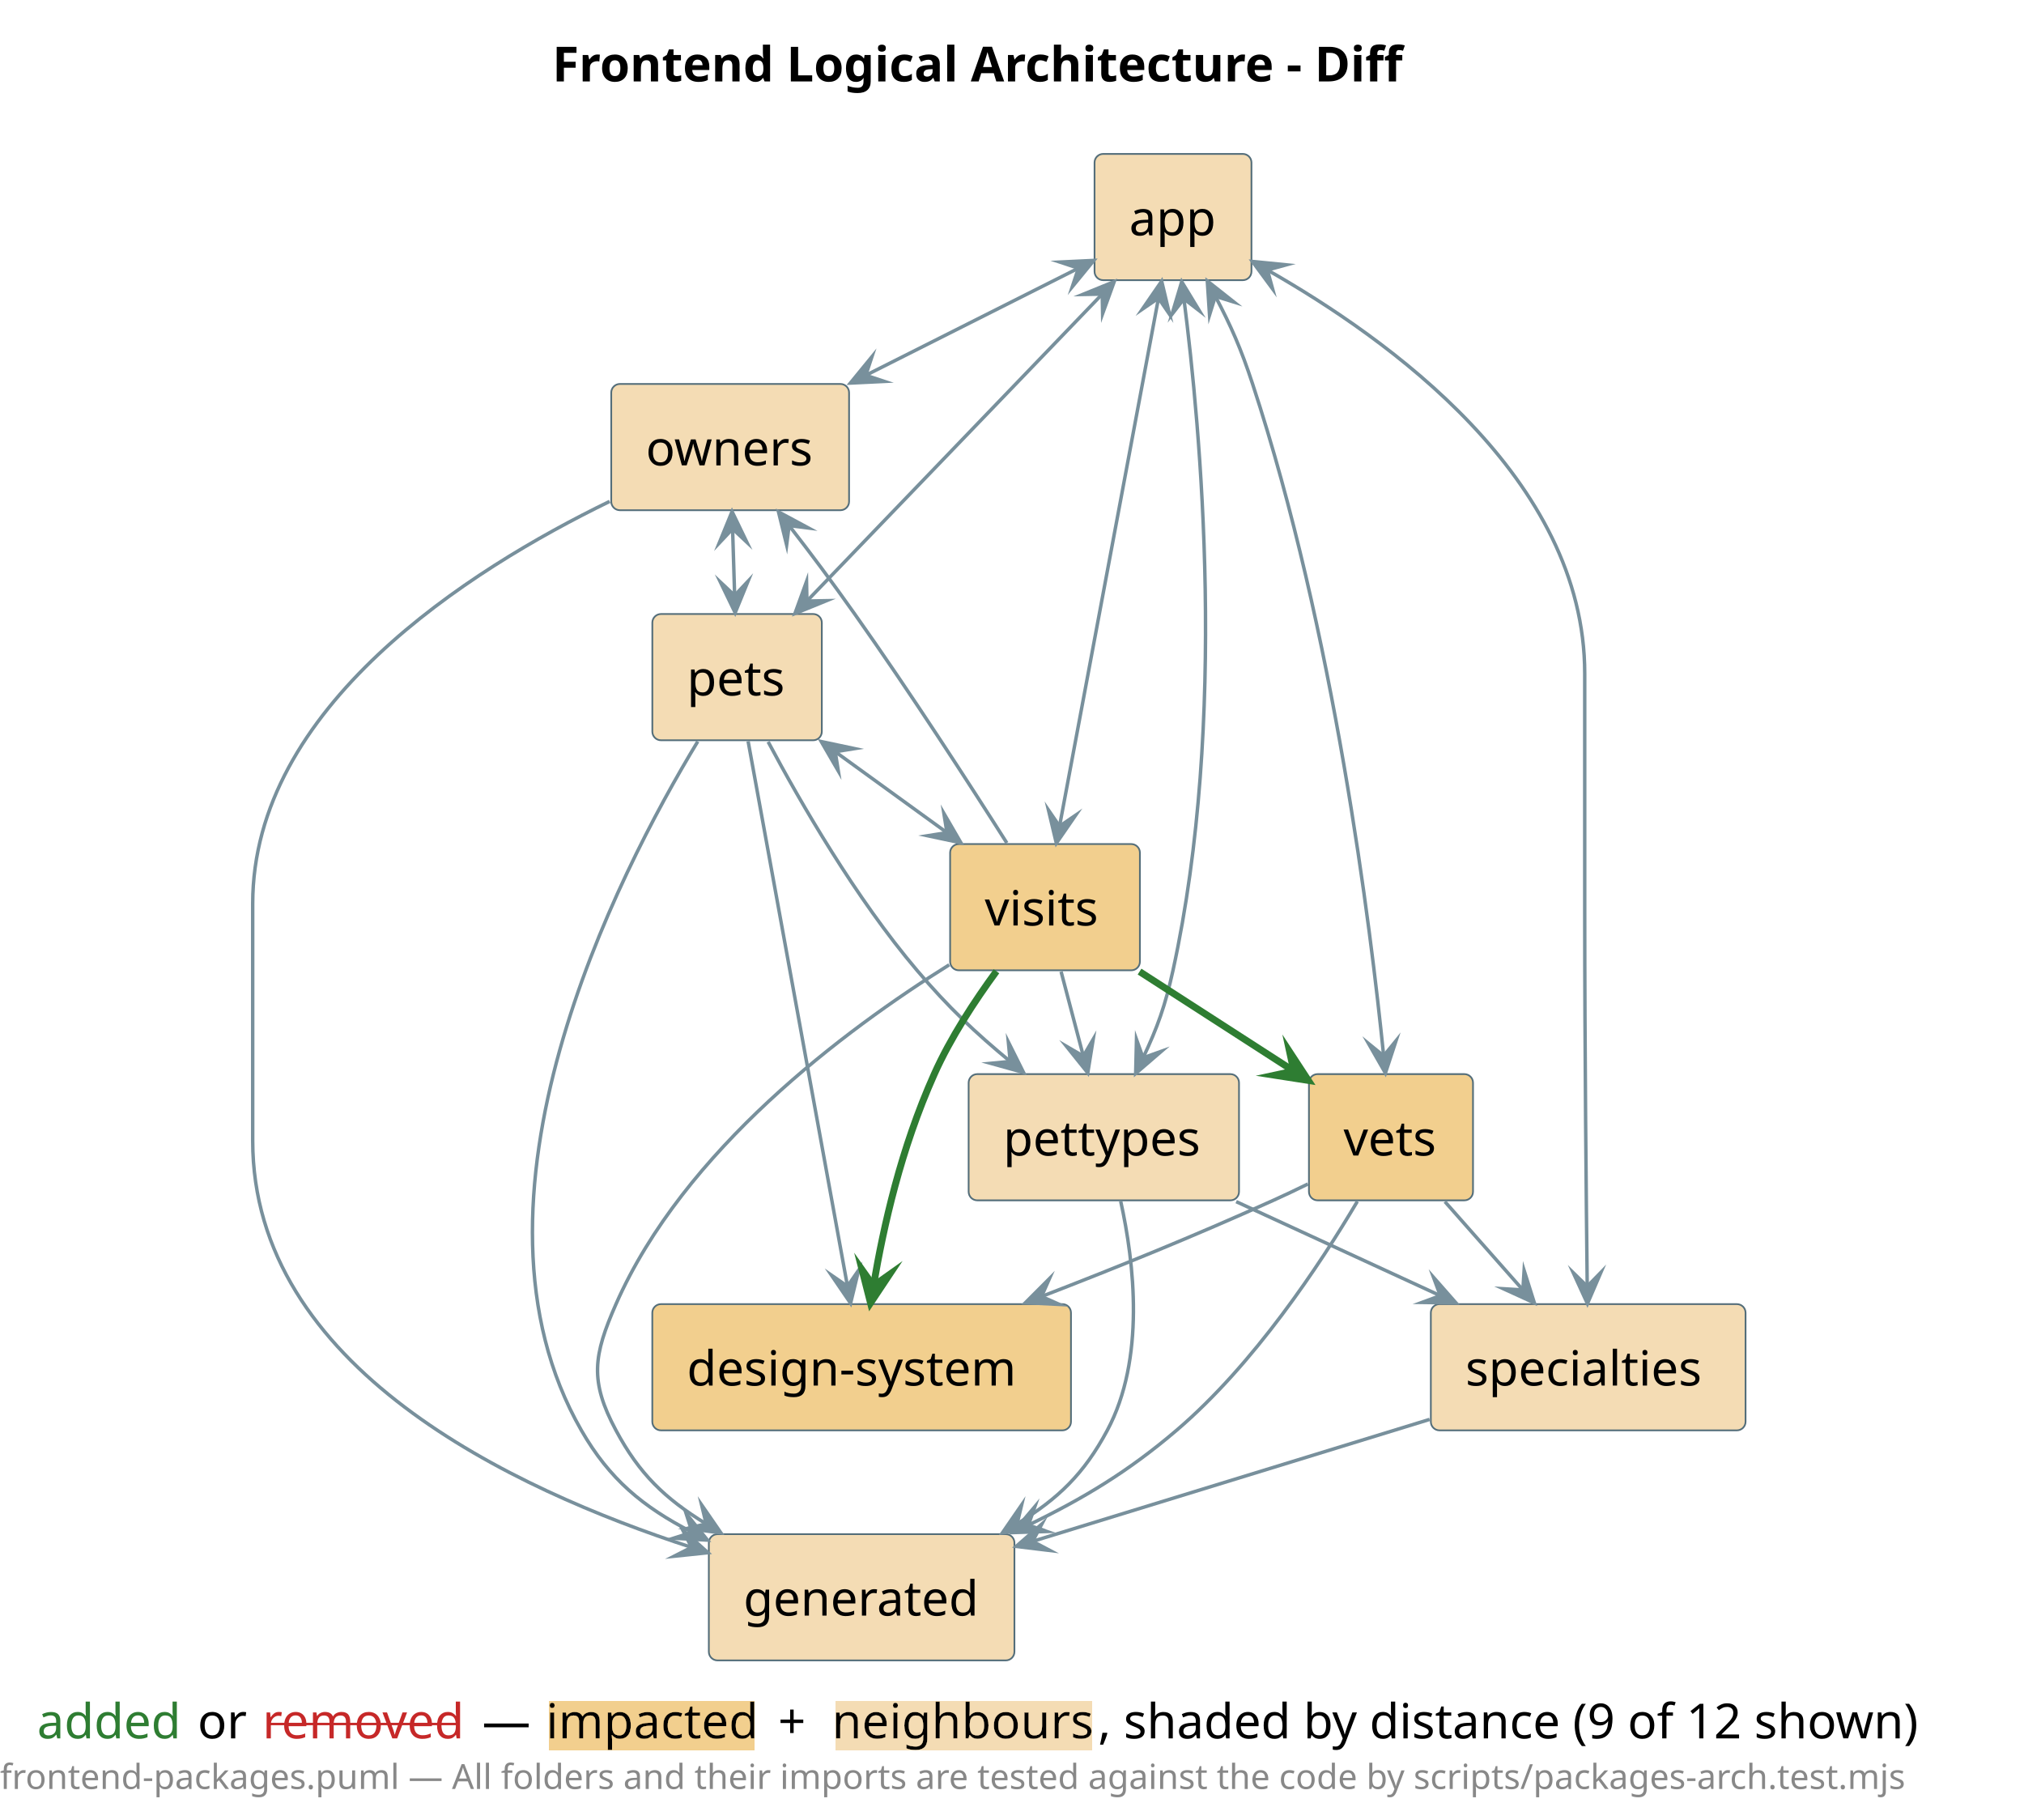
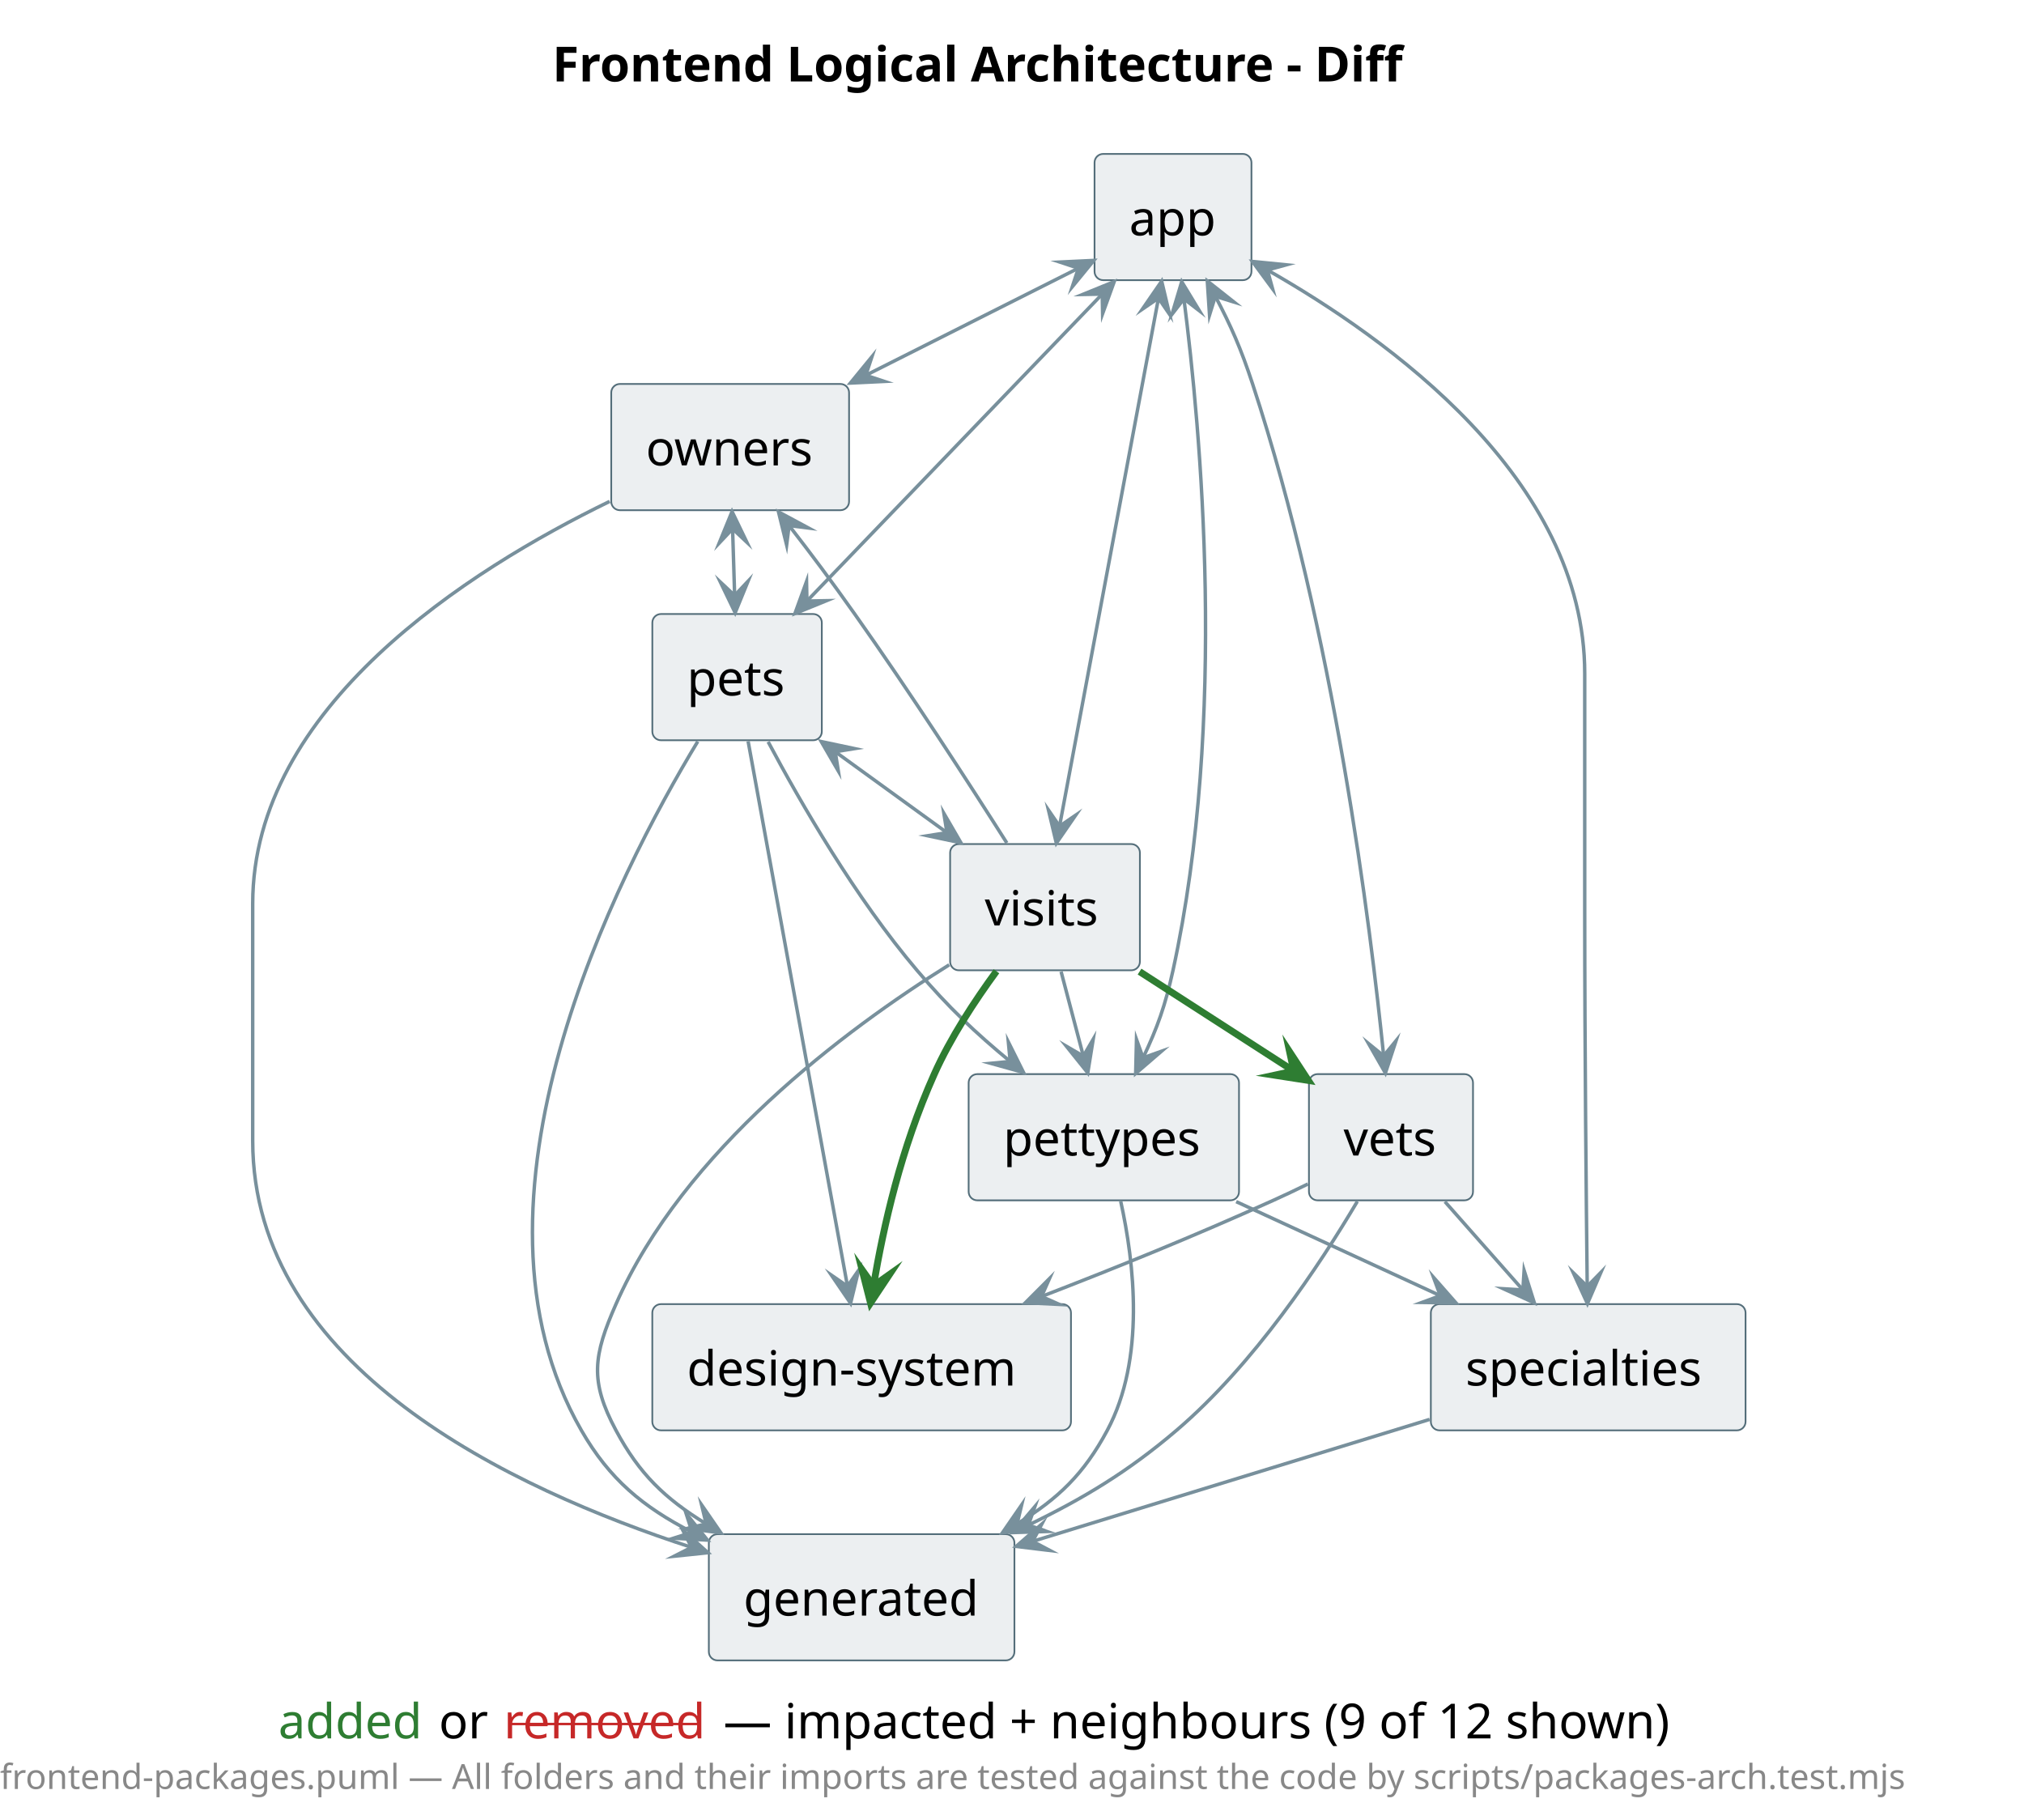
<svg xmlns="http://www.w3.org/2000/svg" version="1.1" data-diagram-type="DESCRIPTION" style="width:585px;height:526px;background:#FFFFFF;" width="585px" height="526px" viewBox="0 0 585 526" zoomAndPan="magnify" preserveAspectRatio="none" contentStyleType="text/css">
-   <defs>
-     <filter id="b2939hdh0lkpp0" x="0" y="0" width="1" height="1">
-       <feFlood flood-color="#F2CF8E" result="flood" />
-       <feComposite in="SourceGraphic" in2="flood" operator="over" />
-     </filter>
-     <filter id="b2939hdh0lkpp1" x="0" y="0" width="1" height="1">
-       <feFlood flood-color="#F4DCB4" result="flood" />
-       <feComposite in="SourceGraphic" in2="flood" operator="over" />
-     </filter>
-   </defs>
+   <defs />
  <g font-family="sans-serif" lengthAdjust="spacing">
    <g class="title" data-source-line="3">
      <text x="159.636" y="23.535" fill="#000" font-size="14" textLength="259.287" font-weight="700">Frontend Logical Architecture - Diff</text>
    </g>
    <g class="entity" data-qualified-name="app" id="ent0001" data-source-line="26">
-       <rect x="316.358" y="44.488" width="45.354" height="36.488" fill="#F4DCB4" style="stroke:#546E7A;stroke-width:0.5;" rx="2.5" ry="2.5" />
+       <rect x="316.358" y="44.488" width="45.354" height="36.488" fill="#ECEFF1" style="stroke:#546E7A;stroke-width:0.5;" rx="2.5" ry="2.5" />
      <text x="326.358" y="68.023" fill="#000" font-size="14" textLength="25.354">app</text>
    </g>
    <g class="entity" data-qualified-name="owners" id="ent0002" data-source-line="27">
-       <rect x="176.668" y="110.978" width="68.74" height="36.488" fill="#F4DCB4" style="stroke:#546E7A;stroke-width:0.5;" rx="2.5" ry="2.5" />
+       <rect x="176.668" y="110.978" width="68.74" height="36.488" fill="#ECEFF1" style="stroke:#546E7A;stroke-width:0.5;" rx="2.5" ry="2.5" />
      <text x="186.668" y="134.513" fill="#000" font-size="14" textLength="48.74">owners</text>
    </g>
    <g class="entity" data-qualified-name="vets" id="ent0003" data-source-line="28">
-       <rect x="378.328" y="310.448" width="47.419" height="36.488" fill="#F2CF8E" style="stroke:#546E7A;stroke-width:0.5;" rx="2.5" ry="2.5" />
+       <rect x="378.328" y="310.448" width="47.419" height="36.488" fill="#ECEFF1" style="stroke:#546E7A;stroke-width:0.5;" rx="2.5" ry="2.5" />
      <text x="388.328" y="333.983" fill="#000" font-size="14" textLength="27.419">vets</text>
    </g>
    <g class="entity" data-qualified-name="pets" id="ent0004" data-source-line="29">
-       <rect x="188.548" y="177.468" width="48.984" height="36.488" fill="#F4DCB4" style="stroke:#546E7A;stroke-width:0.5;" rx="2.5" ry="2.5" />
+       <rect x="188.548" y="177.468" width="48.984" height="36.488" fill="#ECEFF1" style="stroke:#546E7A;stroke-width:0.5;" rx="2.5" ry="2.5" />
      <text x="198.548" y="201.003" fill="#000" font-size="14" textLength="28.984">pets</text>
    </g>
    <g class="entity" data-qualified-name="visits" id="ent0005" data-source-line="30">
-       <rect x="274.618" y="243.958" width="54.85" height="36.488" fill="#F2CF8E" style="stroke:#546E7A;stroke-width:0.5;" rx="2.5" ry="2.5" />
+       <rect x="274.618" y="243.958" width="54.85" height="36.488" fill="#ECEFF1" style="stroke:#546E7A;stroke-width:0.5;" rx="2.5" ry="2.5" />
      <text x="284.618" y="267.493" fill="#000" font-size="14" textLength="34.85">visits</text>
    </g>
    <g class="entity" data-qualified-name="pettypes" id="ent0006" data-source-line="31">
-       <rect x="279.968" y="310.448" width="78.146" height="36.488" fill="#F4DCB4" style="stroke:#546E7A;stroke-width:0.5;" rx="2.5" ry="2.5" />
+       <rect x="279.968" y="310.448" width="78.146" height="36.488" fill="#ECEFF1" style="stroke:#546E7A;stroke-width:0.5;" rx="2.5" ry="2.5" />
      <text x="289.968" y="333.983" fill="#000" font-size="14" textLength="58.146">pettypes</text>
    </g>
    <g class="entity" data-qualified-name="specialties" id="ent0007" data-source-line="32">
-       <rect x="413.558" y="376.928" width="90.964" height="36.488" fill="#F4DCB4" style="stroke:#546E7A;stroke-width:0.5;" rx="2.5" ry="2.5" />
+       <rect x="413.558" y="376.928" width="90.964" height="36.488" fill="#ECEFF1" style="stroke:#546E7A;stroke-width:0.5;" rx="2.5" ry="2.5" />
      <text x="423.558" y="400.463" fill="#000" font-size="14" textLength="70.964">specialties</text>
    </g>
    <g class="entity" data-qualified-name="design-system" id="ent0008" data-source-line="33">
-       <rect x="188.538" y="376.928" width="121.008" height="36.488" fill="#F2CF8E" style="stroke:#546E7A;stroke-width:0.5;" rx="2.5" ry="2.5" />
+       <rect x="188.538" y="376.928" width="121.008" height="36.488" fill="#ECEFF1" style="stroke:#546E7A;stroke-width:0.5;" rx="2.5" ry="2.5" />
      <text x="198.538" y="400.463" fill="#000" font-size="14" textLength="101.008">design-system</text>
    </g>
    <g class="entity" data-qualified-name="generated" id="ent0009" data-source-line="34">
-       <rect x="204.878" y="443.418" width="88.325" height="36.488" fill="#F4DCB4" style="stroke:#546E7A;stroke-width:0.5;" rx="2.5" ry="2.5" />
+       <rect x="204.878" y="443.418" width="88.325" height="36.488" fill="#ECEFF1" style="stroke:#546E7A;stroke-width:0.5;" rx="2.5" ry="2.5" />
      <text x="214.878" y="466.953" fill="#000" font-size="14" textLength="68.325">generated</text>
    </g>
    <g class="link" data-entity-1="ent0001" data-entity-2="ent0002" id="lnk10" data-source-line="36" data-link-type="dependency">
      <path d="M311.692,77.517 C292.132,87.367 272.613,97.199 250.243,108.469" style="stroke:#78909C;stroke-width:1;" fill="none" id="app-owners" />
      <polygon points="316.158,75.268,306.32,75.744,311.692,77.517,309.919,82.889,316.158,75.268" fill="#78909C" style="stroke:#78909C;stroke-width:1;stroke-linejoin:miter;stroke-miterlimit:10;" />
      <polygon points="245.778,110.718,255.615,110.241,250.243,108.469,252.016,103.097,245.778,110.718" fill="#78909C" style="stroke:#78909C;stroke-width:1;stroke-linejoin:miter;stroke-miterlimit:10;" />
    </g>
    <g class="link" data-entity-1="ent0001" data-entity-2="ent0004" id="lnk11" data-source-line="37" data-link-type="dependency">
      <path d="M318.581,85.001 C294.391,110.141 257.265,148.746 233.225,173.726" style="stroke:#78909C;stroke-width:1;" fill="none" id="app-pets" />
      <polygon points="322.048,81.398,312.925,85.11,318.581,85.001,318.69,90.657,322.048,81.398" fill="#78909C" style="stroke:#78909C;stroke-width:1;stroke-linejoin:miter;stroke-miterlimit:10;" />
      <polygon points="229.758,177.328,238.881,173.617,233.225,173.726,233.116,168.07,229.758,177.328" fill="#78909C" style="stroke:#78909C;stroke-width:1;stroke-linejoin:miter;stroke-miterlimit:10;" />
    </g>
    <g class="link" data-entity-1="ent0001" data-entity-2="ent0005" id="lnk12" data-source-line="38" data-link-type="dependency">
      <path d="M334.837,86.173 C327.817,123.643 313.248,201.364 306.238,238.804" style="stroke:#78909C;stroke-width:1;" fill="none" id="app-visits" />
      <polygon points="335.758,81.258,330.169,89.368,334.837,86.173,338.032,90.841,335.758,81.258" fill="#78909C" style="stroke:#78909C;stroke-width:1;stroke-linejoin:miter;stroke-miterlimit:10;" />
      <polygon points="305.318,243.718,310.906,235.608,306.238,238.804,303.042,234.136,305.318,243.718" fill="#78909C" style="stroke:#78909C;stroke-width:1;stroke-linejoin:miter;stroke-miterlimit:10;" />
    </g>
    <g class="link" data-entity-1="ent0001" data-entity-2="ent0003" id="lnk13" data-source-line="39" data-link-type="dependency">
      <path d="M351.275,85.634 C355.855,94.344 358.678,100.748 362.038,110.978 C385.648,182.758 396.134,267.794 399.924,305.184" style="stroke:#78909C;stroke-width:1;" fill="none" id="app-vets" />
      <polygon points="348.948,81.208,349.596,91.036,351.275,85.634,356.677,87.312,348.948,81.208" fill="#78909C" style="stroke:#78909C;stroke-width:1;stroke-linejoin:miter;stroke-miterlimit:10;" />
      <polygon points="400.428,310.158,403.5,300.801,399.924,305.184,395.541,301.608,400.428,310.158" fill="#78909C" style="stroke:#78909C;stroke-width:1;stroke-linejoin:miter;stroke-miterlimit:10;" />
    </g>
    <g class="link" data-entity-1="ent0001" data-entity-2="ent0006" id="lnk14" data-source-line="40" data-link-type="dependency">
      <path d="M342.193,86.378 C346.973,123.698 354.868,208.038 339.038,280.448 C336.788,290.708 334.506,297.028 330.386,305.738" style="stroke:#78909C;stroke-width:1;" fill="none" id="app-pettypes" />
      <polygon points="341.558,81.418,338.734,90.854,342.193,86.378,346.669,89.837,341.558,81.418" fill="#78909C" style="stroke:#78909C;stroke-width:1;stroke-linejoin:miter;stroke-miterlimit:10;" />
      <polygon points="328.248,310.258,335.712,303.833,330.386,305.738,328.48,300.412,328.248,310.258" fill="#78909C" style="stroke:#78909C;stroke-width:1;stroke-linejoin:miter;stroke-miterlimit:10;" />
    </g>
    <g class="link" data-entity-1="ent0001" data-entity-2="ent0007" id="lnk15" data-source-line="41" data-link-type="dependency">
      <path d="M366.323,78.041 C400.903,97.721 458.038,138.178 458.038,194.708 C458.038,194.708 458.038,194.708 458.038,263.198 C458.038,303.898 458.47,346.719 458.76,371.799" style="stroke:#78909C;stroke-width:1;" fill="none" id="app-specialties" />
      <polygon points="361.978,75.568,367.821,83.496,366.323,78.041,371.778,76.543,361.978,75.568" fill="#78909C" style="stroke:#78909C;stroke-width:1;stroke-linejoin:miter;stroke-miterlimit:10;" />
      <polygon points="458.818,376.798,462.714,367.753,458.76,371.799,454.714,367.845,458.818,376.798" fill="#78909C" style="stroke:#78909C;stroke-width:1;stroke-linejoin:miter;stroke-miterlimit:10;" />
    </g>
    <g class="link" data-entity-1="ent0002" data-entity-2="ent0004" id="lnk16" data-source-line="42" data-link-type="dependency">
      <path d="M211.742,152.846 C212.022,161.946 212.054,163.021 212.334,172.111" style="stroke:#78909C;stroke-width:1;" fill="none" id="owners-pets" />
      <polygon points="211.588,147.848,207.867,156.967,211.742,152.846,215.863,156.721,211.588,147.848" fill="#78909C" style="stroke:#78909C;stroke-width:1;stroke-linejoin:miter;stroke-miterlimit:10;" />
      <polygon points="212.488,177.108,216.209,167.989,212.334,172.111,208.213,168.236,212.488,177.108" fill="#78909C" style="stroke:#78909C;stroke-width:1;stroke-linejoin:miter;stroke-miterlimit:10;" />
    </g>
    <g class="link" data-entity-1="ent0004" data-entity-2="ent0005" id="lnk17" data-source-line="43" data-link-type="dependency">
      <path d="M241.407,217.262 C253.967,226.362 261.15,231.563 273.7,240.663" style="stroke:#78909C;stroke-width:1;" fill="none" id="pets-visits" />
      <polygon points="237.358,214.328,242.299,222.848,241.407,217.262,246.993,216.37,237.358,214.328" fill="#78909C" style="stroke:#78909C;stroke-width:1;stroke-linejoin:miter;stroke-miterlimit:10;" />
      <polygon points="277.748,243.598,272.81,235.077,273.7,240.663,268.114,241.553,277.748,243.598" fill="#78909C" style="stroke:#78909C;stroke-width:1;stroke-linejoin:miter;stroke-miterlimit:10;" />
    </g>
    <g class="link" data-entity-1="ent0005" data-entity-2="ent0002" id="lnk18" data-source-line="44" data-link-type="dependency">
      <path d="M291.008,243.638 C280.148,226.528 262.918,199.898 247.038,177.468 C240.008,167.538 234.872,160.67 228.072,151.9" style="stroke:#78909C;stroke-width:1;" fill="none" id="visits-to-owners" />
      <polygon points="225.008,147.948,227.362,157.512,228.072,151.9,233.684,152.61,225.008,147.948" fill="#78909C" style="stroke:#78909C;stroke-width:1;stroke-linejoin:miter;stroke-miterlimit:10;" />
    </g>
    <g class="link" data-entity-1="ent0004" data-entity-2="ent0006" id="lnk19" data-source-line="45" data-link-type="dependency">
      <path d="M222.018,214.398 C231.438,232.078 247.318,259.568 265.038,280.448 C274.148,291.178 281.882,298.455 291.982,306.795" style="stroke:#78909C;stroke-width:1;" fill="none" id="pets-to-pettypes" />
      <polygon points="295.838,309.978,291.445,301.163,291.982,306.795,286.351,307.332,295.838,309.978" fill="#78909C" style="stroke:#78909C;stroke-width:1;stroke-linejoin:miter;stroke-miterlimit:10;" />
    </g>
    <g class="link" data-entity-1="ent0005" data-entity-2="ent0006" id="lnk20" data-source-line="46" data-link-type="dependency">
      <path d="M306.688,280.818 C309.078,289.918 310.723,296.154 313.123,305.254" style="stroke:#78909C;stroke-width:1;" fill="none" id="visits-to-pettypes" />
      <polygon points="314.398,310.088,315.97,300.366,313.123,305.254,308.235,302.406,314.398,310.088" fill="#78909C" style="stroke:#78909C;stroke-width:1;stroke-linejoin:miter;stroke-miterlimit:10;" />
    </g>
    <g class="link" data-entity-1="ent0005" data-entity-2="ent0003" id="lnk21" data-source-line="47" data-link-type="dependency">
      <path d="M329.368,280.818 C344.628,290.668 359.276,300.109 373.946,309.569" style="stroke:#2E7D32;stroke-width:2;" fill="none" id="visits-to-vets" />
      <polygon points="378.148,312.278,372.752,304.039,373.946,309.569,368.416,310.762,378.148,312.278" fill="#2E7D32" style="stroke:#2E7D32;stroke-width:2;stroke-linejoin:miter;stroke-miterlimit:10;" />
    </g>
    <g class="link" data-entity-1="ent0006" data-entity-2="ent0007" id="lnk22" data-source-line="48" data-link-type="dependency">
      <path d="M357.298,347.308 C377.048,356.408 396.537,365.386 416.287,374.486" style="stroke:#78909C;stroke-width:1;" fill="none" id="pettypes-to-specialties" />
      <polygon points="420.828,376.578,414.328,369.179,416.287,374.486,410.98,376.445,420.828,376.578" fill="#78909C" style="stroke:#78909C;stroke-width:1;stroke-linejoin:miter;stroke-miterlimit:10;" />
    </g>
    <g class="link" data-entity-1="ent0003" data-entity-2="ent0007" id="lnk23" data-source-line="49" data-link-type="dependency">
      <path d="M417.618,347.308 C425.658,356.408 432.127,363.731 440.167,372.831" style="stroke:#78909C;stroke-width:1;" fill="none" id="vets-to-specialties" />
      <polygon points="443.478,376.578,440.516,367.185,440.167,372.831,434.521,372.482,443.478,376.578" fill="#78909C" style="stroke:#78909C;stroke-width:1;stroke-linejoin:miter;stroke-miterlimit:10;" />
    </g>
    <g class="link" data-entity-1="ent0004" data-entity-2="ent0008" id="lnk24" data-source-line="50" data-link-type="dependency">
      <path d="M216.228,214.238 C223.068,251.708 238.132,334.339 244.952,371.769" style="stroke:#78909C;stroke-width:1;" fill="none" id="pets-to-design-system" />
      <polygon points="245.848,376.688,248.17,367.117,244.952,371.769,240.299,368.551,245.848,376.688" fill="#78909C" style="stroke:#78909C;stroke-width:1;stroke-linejoin:miter;stroke-miterlimit:10;" />
    </g>
    <g class="link" data-entity-1="ent0003" data-entity-2="ent0008" id="lnk25" data-source-line="51" data-link-type="dependency">
      <path d="M378.028,342.208 C374.688,343.848 371.298,345.458 368.038,346.928 C344.738,357.438 323.022,366.237 301.032,374.727" style="stroke:#78909C;stroke-width:1;" fill="none" id="vets-to-design-system" />
      <polygon points="296.368,376.528,306.205,377.018,301.032,374.727,303.323,369.555,296.368,376.528" fill="#78909C" style="stroke:#78909C;stroke-width:1;stroke-linejoin:miter;stroke-miterlimit:10;" />
    </g>
    <g class="link" data-entity-1="ent0005" data-entity-2="ent0008" id="lnk26" data-source-line="52" data-link-type="dependency">
      <path d="M288.008,280.718 C281.738,289.268 274.728,299.948 270.038,310.448 C260.308,332.198 255.408,354.299 252.448,371.659" style="stroke:#2E7D32;stroke-width:2;" fill="none" id="visits-to-design-system" />
      <polygon points="251.608,376.588,257.064,368.389,252.448,371.659,249.177,367.044,251.608,376.588" fill="#2E7D32" style="stroke:#2E7D32;stroke-width:2;stroke-linejoin:miter;stroke-miterlimit:10;" />
    </g>
    <g class="link" data-entity-1="ent0002" data-entity-2="ent0009" id="lnk27" data-source-line="53" data-link-type="dependency">
      <path d="M176.218,144.918 C135.338,164.788 73.038,204.388 73.038,261.198 C73.038,261.198 73.038,261.198 73.038,329.688 C73.038,395.198 147.733,430.261 199.873,447.231" style="stroke:#78909C;stroke-width:1;" fill="none" id="owners-to-generated" />
      <polygon points="204.628,448.778,197.308,442.189,199.873,447.231,194.832,449.796,204.628,448.778" fill="#78909C" style="stroke:#78909C;stroke-width:1;stroke-linejoin:miter;stroke-miterlimit:10;" />
    </g>
    <g class="link" data-entity-1="ent0004" data-entity-2="ent0009" id="lnk28" data-source-line="54" data-link-type="dependency">
      <path d="M201.678,214.298 C178.268,252.948 129.948,347.108 168.038,413.418 C176.148,427.538 185.83,435.555 200.05,442.855" style="stroke:#78909C;stroke-width:1;" fill="none" id="pets-to-generated" />
      <polygon points="204.498,445.138,198.318,437.47,200.05,442.855,194.664,444.586,204.498,445.138" fill="#78909C" style="stroke:#78909C;stroke-width:1;stroke-linejoin:miter;stroke-miterlimit:10;" />
    </g>
    <g class="link" data-entity-1="ent0005" data-entity-2="ent0009" id="lnk29" data-source-line="55" data-link-type="dependency">
      <path d="M274.348,278.858 C244.178,297.688 197.618,332.408 178.038,376.928 C171.508,391.778 170.378,399.128 178.038,413.418 C184.748,425.948 192.143,433.118 204.103,440.438" style="stroke:#78909C;stroke-width:1;" fill="none" id="visits-to-generated" />
      <polygon points="208.368,443.048,202.78,434.938,204.103,440.438,198.603,441.762,208.368,443.048" fill="#78909C" style="stroke:#78909C;stroke-width:1;stroke-linejoin:miter;stroke-miterlimit:10;" />
    </g>
    <g class="link" data-entity-1="ent0006" data-entity-2="ent0009" id="lnk30" data-source-line="56" data-link-type="dependency">
      <path d="M323.918,347.198 C327.848,364.988 331.088,392.788 320.038,413.418 C313.328,425.948 305.932,433.118 293.972,440.438" style="stroke:#78909C;stroke-width:1;" fill="none" id="pettypes-to-generated" />
      <polygon points="289.708,443.048,299.472,441.762,293.972,440.438,295.296,434.938,289.708,443.048" fill="#78909C" style="stroke:#78909C;stroke-width:1;stroke-linejoin:miter;stroke-miterlimit:10;" />
    </g>
    <g class="link" data-entity-1="ent0007" data-entity-2="ent0009" id="lnk31" data-source-line="57" data-link-type="dependency">
      <path d="M413.208,410.248 C377.728,421.148 333.647,434.68 298.467,445.49" style="stroke:#78909C;stroke-width:1;" fill="none" id="specialties-to-generated" />
      <polygon points="293.688,446.958,303.466,448.138,298.467,445.49,301.116,440.491,293.688,446.958" fill="#78909C" style="stroke:#78909C;stroke-width:1;stroke-linejoin:miter;stroke-miterlimit:10;" />
    </g>
    <g class="link" data-entity-1="ent0003" data-entity-2="ent0009" id="lnk32" data-source-line="58" data-link-type="dependency">
      <path d="M392.318,347.238 C381.468,365.568 362.468,394.288 340.038,413.418 C326.088,425.318 313.13,433.114 297.25,440.784" style="stroke:#78909C;stroke-width:1;" fill="none" id="vets-to-generated" />
      <polygon points="292.748,442.958,302.592,442.646,297.25,440.784,299.112,435.442,292.748,442.958" fill="#78909C" style="stroke:#78909C;stroke-width:1;stroke-linejoin:miter;stroke-miterlimit:10;" />
    </g>
    <g class="caption" data-source-line="1">
-       <text x="10.715" y="502.442" fill="#2E7D32" font-size="14" textLength="41.966">added</text>
-       <text x="57.111" y="502.442" fill="#000" font-size="14" textLength="14.328">or</text>
-       <text x="75.869" y="502.442" fill="#C62828" font-size="14" textLength="59.056" text-decoration="line-through">removed</text>
-       <text x="139.354" y="502.442" fill="#000" font-size="14">—</text>
-       <text x="157.784" y="502.442" fill="#000" font-size="14" textLength="62.679" filter="url(#b2939hdh0lkpp0)">impacted</text>
-       <text x="224.892" y="502.442" fill="#000" font-size="14">+</text>
-       <text x="240.451" y="502.442" fill="#000" font-size="14" textLength="76.918" filter="url(#b2939hdh0lkpp1)">neighbours</text>
-       <text x="317.369" y="502.442" fill="#000" font-size="14" textLength="250.476">, shaded by distance (9 of 12 shown)</text>
+       <text x="80.438" y="502.442" fill="#2E7D32" font-size="14" textLength="41.966">added</text>
+       <text x="126.834" y="502.442" fill="#000" font-size="14" textLength="14.328">or</text>
+       <text x="145.592" y="502.442" fill="#C62828" font-size="14" textLength="59.056" text-decoration="line-through">removed</text>
+       <text x="209.077" y="502.442" fill="#000" font-size="14" textLength="289.044">— impacted + neighbours (9 of 12 shown)</text>
    </g>
    <g class="footer" data-source-line="4">
      <text x="0" y="517.063" fill="#888" font-size="10" textLength="578.56">frontend-packages.puml — All folders and their imports are tested against the code by scripts/packages-arch.test.mjs</text>
    </g>
  </g>
</svg>
